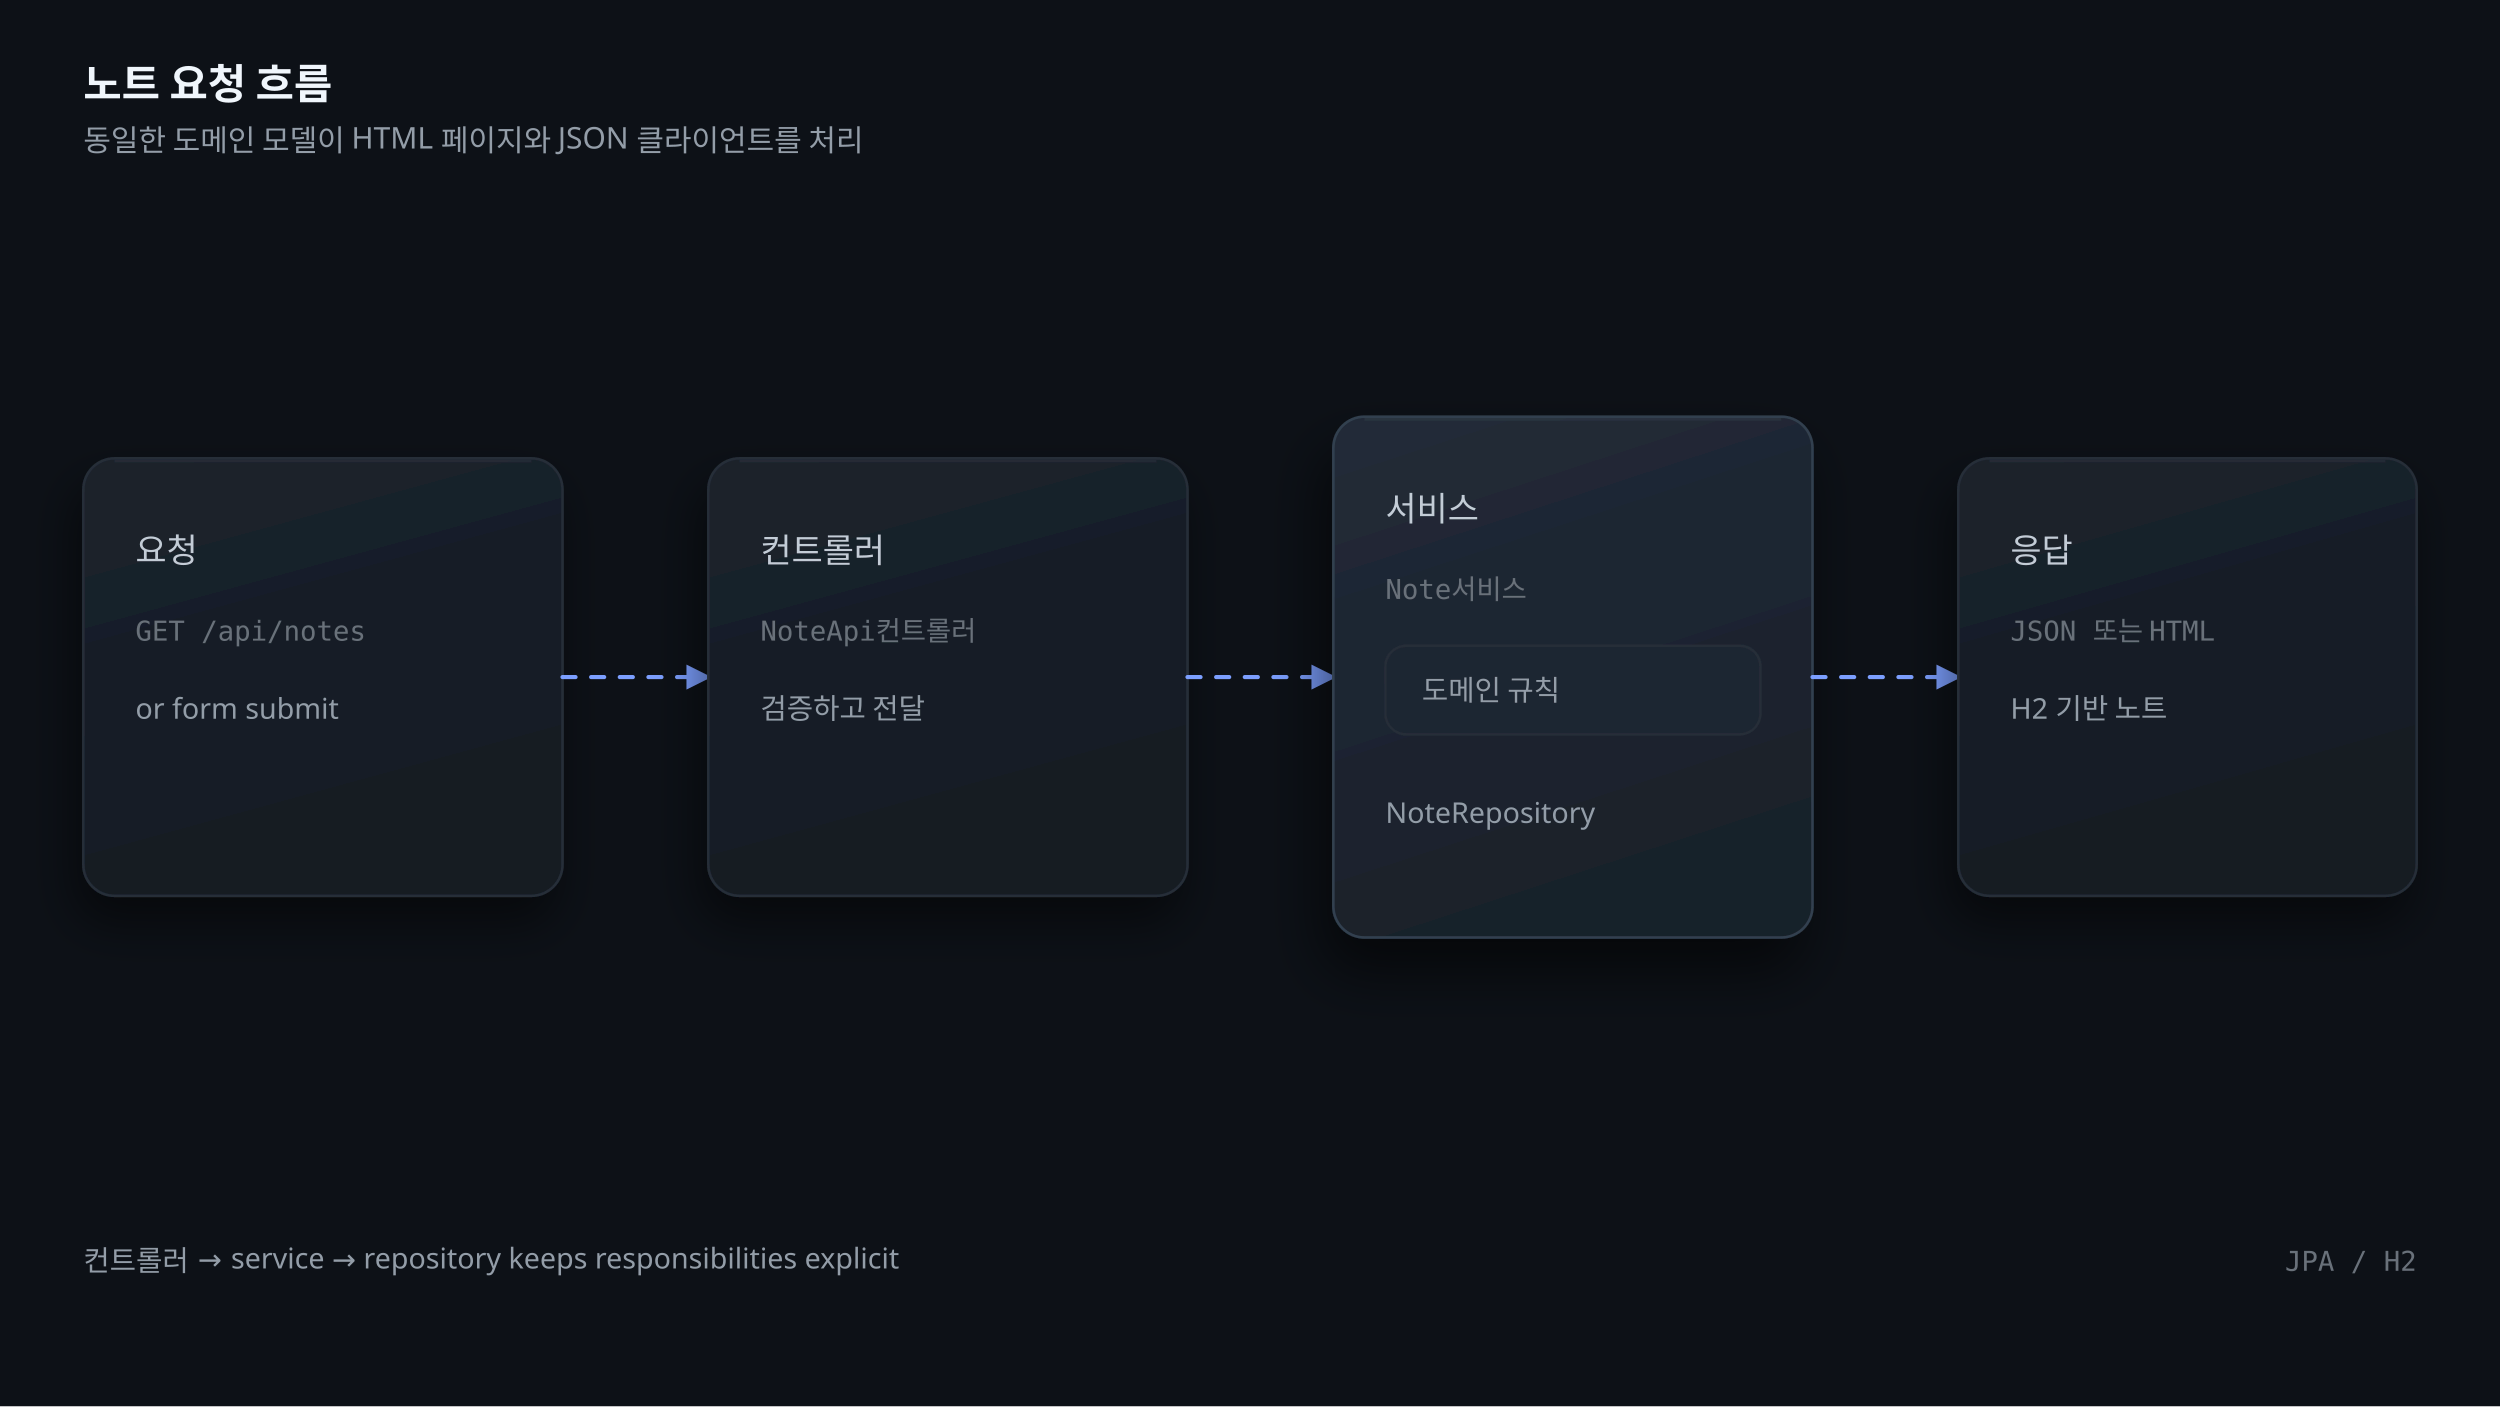
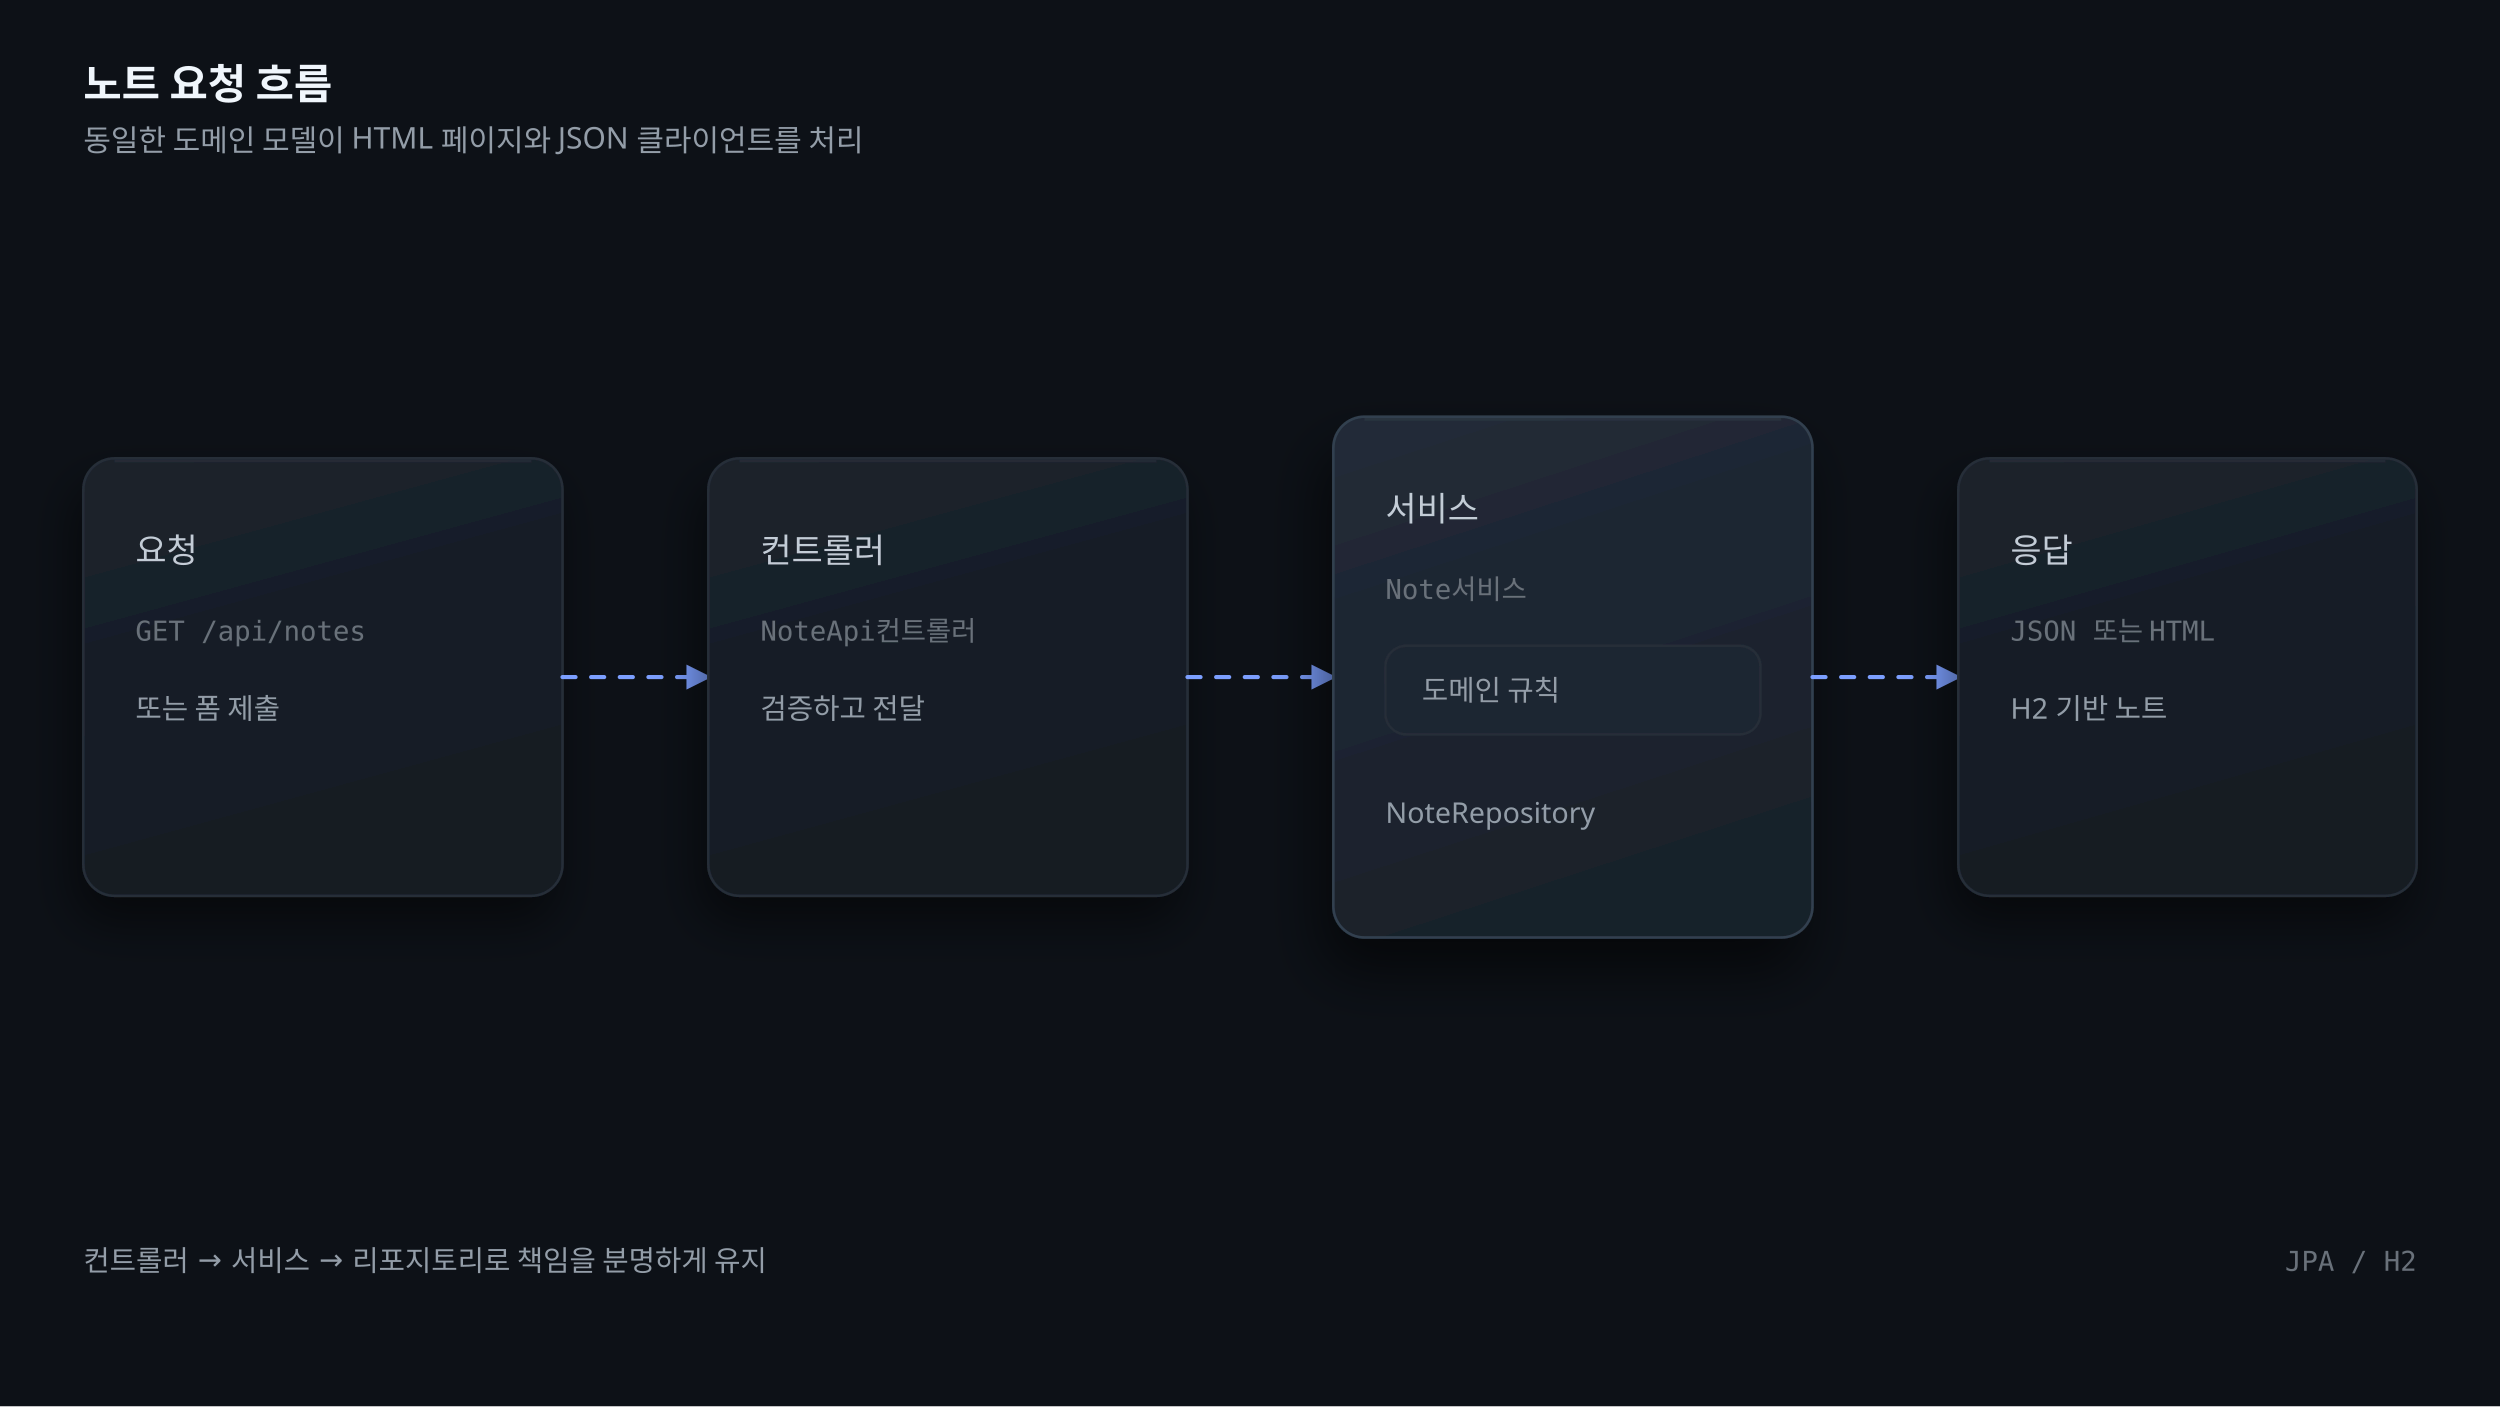
<svg xmlns="http://www.w3.org/2000/svg" width="960" height="540" viewBox="0 0 960 540" role="img" aria-labelledby="rf-ko-title rf-ko-subtitle">
  <style>.rf-ko-bg{fill:#0d1117}.rf-ko-card{fill:url(#rf-ko-s);stroke:#252d38;stroke-width:1}.rf-ko-lead{fill:url(#rf-ko-sl);stroke:#33404f;stroke-width:1}.rf-ko-inner{fill:#1e2530;stroke:#252d38;stroke-width:1}.rf-ko-text{font:600 16px Pretendard,system-ui,sans-serif;fill:#f0f6fc}.rf-ko-sub{font:400 11.5px Pretendard,system-ui,sans-serif;fill:#939da8}.rf-ko-name{font:500 13px Pretendard,system-ui,sans-serif;fill:#c3ccd6}.rf-ko-label{font:400 11px Pretendard,system-ui,sans-serif;fill:#939da8}.rf-ko-value{font:400 10.5px ui-monospace,SFMono-Regular,Menlo,monospace;fill:#69717a}.rf-ko-flow{fill:none;stroke:#7c9fff;stroke-width:1.6;stroke-linecap:round;stroke-linejoin:round;stroke-dasharray:5 6;animation:rf-ko-dash 2s linear infinite}.rf-ko-top{stroke:rgba(255,255,255,.05);stroke-width:1}@keyframes rf-ko-dash{to{stroke-dashoffset:-22}}@media (prefers-reduced-motion:reduce){.rf-ko-flow{animation:none}}</style>
  <defs>
    <filter id="rf-ko-sh" x="-30%" y="-30%" width="160%" height="170%">
      <feDropShadow dx="-3" dy="10" stdDeviation="9" flood-color="#000" flood-opacity=".5" />
    </filter>
    <filter id="rf-ko-shl" x="-30%" y="-30%" width="160%" height="180%">
      <feDropShadow dx="-4" dy="13" stdDeviation="11" flood-color="#000" flood-opacity=".58" />
    </filter>
    <linearGradient id="rf-ko-s" x1="0" y1="0" x2=".3" y2="1">
      <stop offset="0" stop-color="#1b222c" />
      <stop offset="1" stop-color="#151b23" />
    </linearGradient>
    <linearGradient id="rf-ko-sl" x1="0" y1="0" x2=".3" y2="1">
      <stop offset="0" stop-color="#222b38" />
      <stop offset="1" stop-color="#19202a" />
    </linearGradient>
    <marker id="rf-ko-ta" viewBox="0 0 8 8" refX="7" refY="4" markerWidth="6" markerHeight="6" orient="auto-start-reverse">
      <path d="M0,0 L8,4 L0,8 z" fill="#7c9fff" />
    </marker>
  </defs>
  <rect width="960" height="540" fill="#0d1117" />
  <text class="rf-ko-text" x="32" y="38">노트 요청 흐름</text>
  <text class="rf-ko-sub" x="32" y="58">동일한 도메인 모델이 HTML 페이지와 JSON 클라이언트를 처리</text>
  <g filter="url(#rf-ko-sh)">
    <rect class="rf-ko-card" x="32" y="176" width="184" height="168" rx="12" />
    <path class="rf-ko-top" d="M44 177H204" />
    <text class="rf-ko-name" x="52" y="216">요청</text>
    <text class="rf-ko-value" x="52" y="246">GET /api/notes</text>
-     <text class="rf-ko-label" x="52" y="276">or form submit</text>
+     <text class="rf-ko-label" x="52" y="276">또는 폼 제출</text>
  </g>
  <path class="rf-ko-flow" d="M216 260H272" marker-end="url(#rf-ko-ta)" />
  <g filter="url(#rf-ko-sh)">
    <rect class="rf-ko-card" x="272" y="176" width="184" height="168" rx="12" />
    <path class="rf-ko-top" d="M284 177H444" />
    <text class="rf-ko-name" x="292" y="216">컨트롤러</text>
    <text class="rf-ko-value" x="292" y="246">NoteApi컨트롤러</text>
    <text class="rf-ko-label" x="292" y="276">검증하고 전달</text>
  </g>
  <path class="rf-ko-flow" d="M456 260H512" marker-end="url(#rf-ko-ta)" />
  <g filter="url(#rf-ko-shl)">
    <rect class="rf-ko-lead" x="512" y="160" width="184" height="200" rx="12" />
    <path class="rf-ko-top" d="M524 161H684" />
    <text class="rf-ko-name" x="532" y="200">서비스</text>
    <text class="rf-ko-value" x="532" y="230">Note서비스</text>
    <rect class="rf-ko-inner" x="532" y="248" width="144" height="34" rx="8" />
    <text class="rf-ko-label" x="546" y="269">도메인 규칙</text>
    <text class="rf-ko-label" x="532" y="316">NoteRepository</text>
  </g>
  <path class="rf-ko-flow" d="M696 260H752" marker-end="url(#rf-ko-ta)" />
  <g filter="url(#rf-ko-sh)">
    <rect class="rf-ko-card" x="752" y="176" width="176" height="168" rx="12" />
    <path class="rf-ko-top" d="M764 177H916" />
    <text class="rf-ko-name" x="772" y="216">응답</text>
    <text class="rf-ko-value" x="772" y="246">JSON 또는 HTML</text>
    <text class="rf-ko-label" x="772" y="276">H2 기반 노트</text>
  </g>
-   <text class="rf-ko-label" x="32" y="488">컨트롤러 → service → repository keeps responsibilities explicit</text>
+   <text class="rf-ko-label" x="32" y="488">컨트롤러 → 서비스 → 리포지토리로 책임을 분명하게 유지</text>
  <text class="rf-ko-value" x="928" y="488" text-anchor="end">JPA / H2</text>
</svg>
